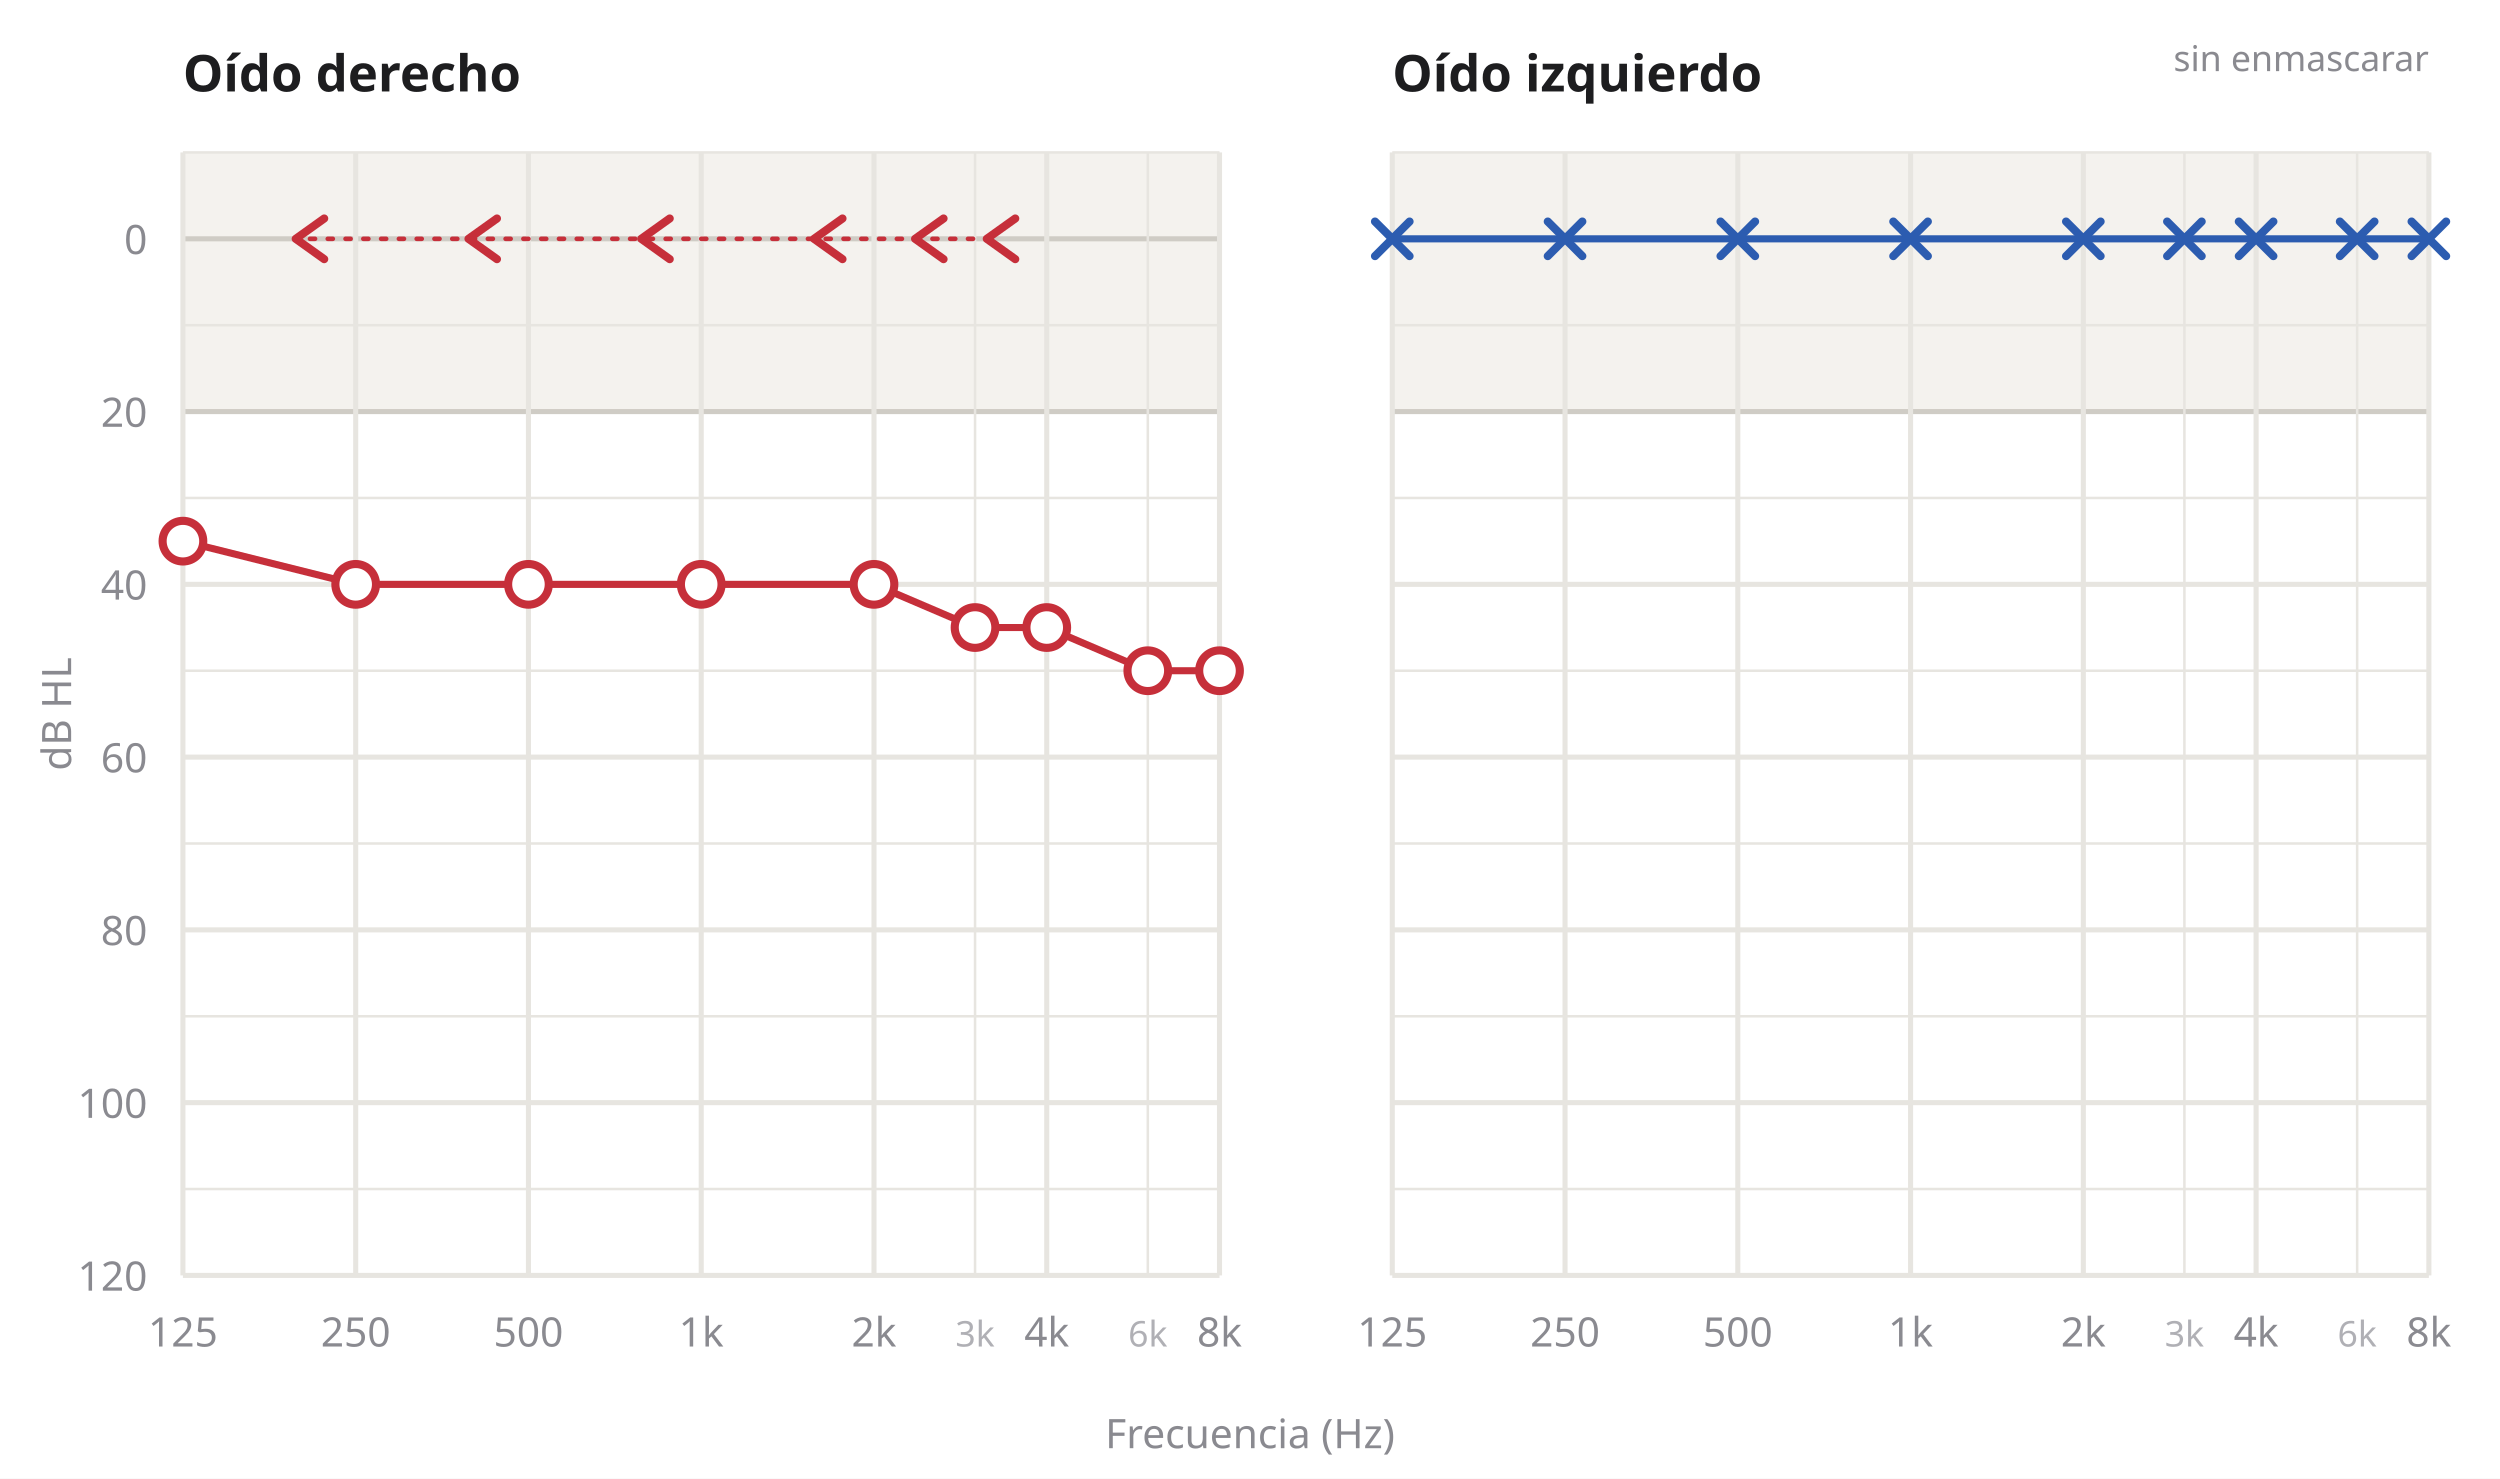
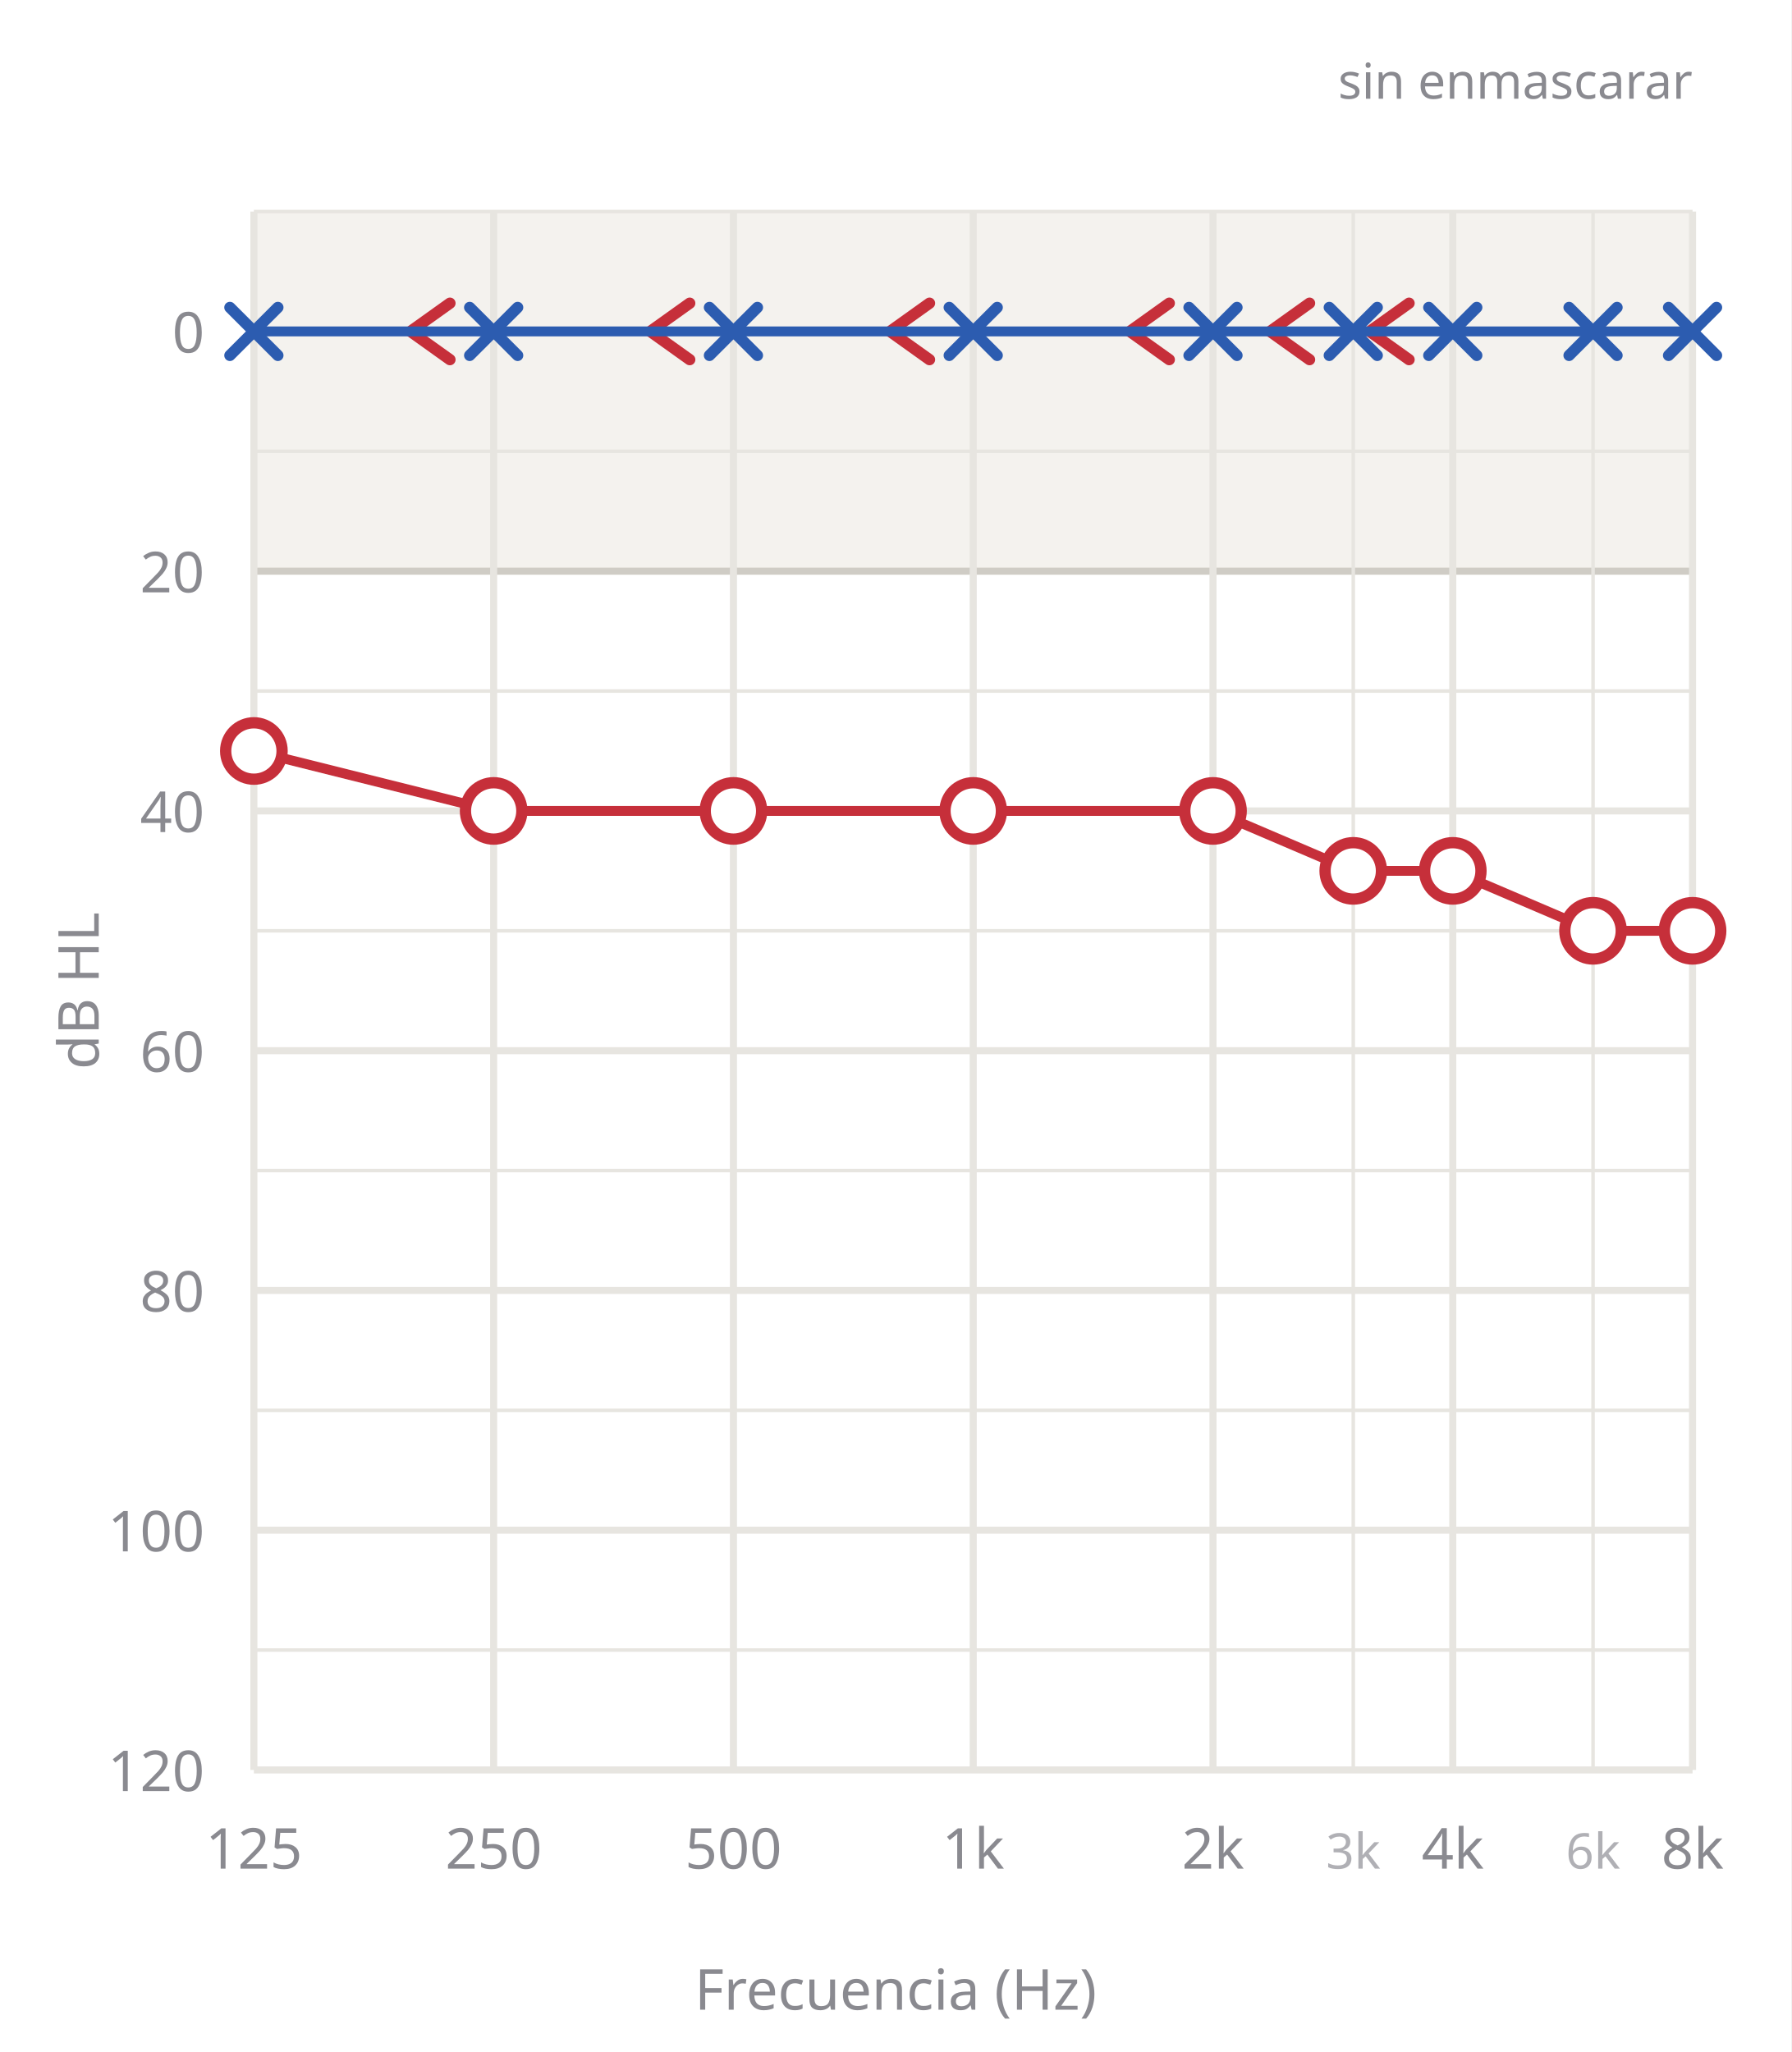
- <svg xmlns="http://www.w3.org/2000/svg" viewBox="0 0 492 291" width="492" height="291" font-family="'Plus Jakarta Sans', sans-serif">
+ <svg xmlns="http://www.w3.org/2000/svg" viewBox="0 0 254 291" width="254" height="291" font-family="'Plus Jakarta Sans', sans-serif">
  <rect width="100%" height="100%" fill="#ffffff" />
  <rect x="36" y="30" width="204" height="51" fill="#f4f2ee" stroke="none" stroke-width="0" />
  <line x1="36" y1="30" x2="240" y2="30" stroke="#e7e5e0" stroke-width="0.5" />
  <line x1="36" y1="47" x2="240" y2="47" stroke="#cfccc5" stroke-width="1" />
  <text x="29" y="50" font-size="8" fill="#8a8a90" text-anchor="end" font-weight="400">0</text>
  <line x1="36" y1="64" x2="240" y2="64" stroke="#e7e5e0" stroke-width="0.5" />
  <line x1="36" y1="81" x2="240" y2="81" stroke="#cfccc5" stroke-width="1" />
  <text x="29" y="84" font-size="8" fill="#8a8a90" text-anchor="end" font-weight="400">20</text>
  <line x1="36" y1="98" x2="240" y2="98" stroke="#e7e5e0" stroke-width="0.5" />
  <line x1="36" y1="115" x2="240" y2="115" stroke="#e7e5e0" stroke-width="1" />
  <text x="29" y="118" font-size="8" fill="#8a8a90" text-anchor="end" font-weight="400">40</text>
  <line x1="36" y1="132" x2="240" y2="132" stroke="#e7e5e0" stroke-width="0.5" />
  <line x1="36" y1="149" x2="240" y2="149" stroke="#e7e5e0" stroke-width="1" />
  <text x="29" y="152" font-size="8" fill="#8a8a90" text-anchor="end" font-weight="400">60</text>
  <line x1="36" y1="166" x2="240" y2="166" stroke="#e7e5e0" stroke-width="0.5" />
  <line x1="36" y1="183" x2="240" y2="183" stroke="#e7e5e0" stroke-width="1" />
  <text x="29" y="186" font-size="8" fill="#8a8a90" text-anchor="end" font-weight="400">80</text>
  <line x1="36" y1="200" x2="240" y2="200" stroke="#e7e5e0" stroke-width="0.5" />
  <line x1="36" y1="217" x2="240" y2="217" stroke="#e7e5e0" stroke-width="1" />
  <text x="29" y="220" font-size="8" fill="#8a8a90" text-anchor="end" font-weight="400">100</text>
  <line x1="36" y1="234" x2="240" y2="234" stroke="#e7e5e0" stroke-width="0.5" />
  <line x1="36" y1="251" x2="240" y2="251" stroke="#e7e5e0" stroke-width="1" />
  <text x="29" y="254" font-size="8" fill="#8a8a90" text-anchor="end" font-weight="400">120</text>
  <line x1="36" y1="30" x2="36" y2="251" stroke="#e7e5e0" stroke-width="1" />
  <text x="36" y="265" font-size="8" fill="#8a8a90" text-anchor="middle" font-weight="400">125</text>
  <line x1="70" y1="30" x2="70" y2="251" stroke="#e7e5e0" stroke-width="1" />
  <text x="70" y="265" font-size="8" fill="#8a8a90" text-anchor="middle" font-weight="400">250</text>
  <line x1="104" y1="30" x2="104" y2="251" stroke="#e7e5e0" stroke-width="1" />
  <text x="104" y="265" font-size="8" fill="#8a8a90" text-anchor="middle" font-weight="400">500</text>
  <line x1="138" y1="30" x2="138" y2="251" stroke="#e7e5e0" stroke-width="1" />
  <text x="138" y="265" font-size="8" fill="#8a8a90" text-anchor="middle" font-weight="400">1k</text>
  <line x1="172" y1="30" x2="172" y2="251" stroke="#e7e5e0" stroke-width="1" />
  <text x="172" y="265" font-size="8" fill="#8a8a90" text-anchor="middle" font-weight="400">2k</text>
  <line x1="191.89" y1="30" x2="191.89" y2="251" stroke="#e7e5e0" stroke-width="0.5" />
  <text x="191.89" y="265" font-size="7" fill="#b0b0b5" text-anchor="middle" font-weight="400">3k</text>
  <line x1="206" y1="30" x2="206" y2="251" stroke="#e7e5e0" stroke-width="1" />
  <text x="206" y="265" font-size="8" fill="#8a8a90" text-anchor="middle" font-weight="400">4k</text>
  <line x1="225.89" y1="30" x2="225.89" y2="251" stroke="#e7e5e0" stroke-width="0.5" />
  <text x="225.89" y="265" font-size="7" fill="#b0b0b5" text-anchor="middle" font-weight="400">6k</text>
  <line x1="240" y1="30" x2="240" y2="251" stroke="#e7e5e0" stroke-width="1" />
  <text x="240" y="265" font-size="8" fill="#8a8a90" text-anchor="middle" font-weight="400">8k</text>
-   <text x="36" y="18" font-size="10" fill="#1d1d1f" text-anchor="start" font-weight="600">Oído derecho</text>
  <path d="M36,106.5 L70,115 L104,115 L138,115 L172,115 L191.89,123.5 L206,123.5 L225.89,132 L240,132" fill="none" stroke="#c62f3a" stroke-width="1.4" stroke-opacity="1.0" stroke-linejoin="round" stroke-linecap="round" />
  <path d="M61,47 L95,47 L129,47 L163,47 L182.89,47 L197,47" fill="none" stroke="#c62f3a" stroke-width="0.9" stroke-opacity="1.0" stroke-linejoin="round" stroke-linecap="round" stroke-dasharray="1 2.5" />
  <circle cx="36" cy="106.5" r="4" fill="#ffffff" stroke="#c62f3a" stroke-width="1.6" />
  <circle cx="70" cy="115" r="4" fill="#ffffff" stroke="#c62f3a" stroke-width="1.6" />
  <circle cx="104" cy="115" r="4" fill="#ffffff" stroke="#c62f3a" stroke-width="1.6" />
  <circle cx="138" cy="115" r="4" fill="#ffffff" stroke="#c62f3a" stroke-width="1.6" />
  <circle cx="172" cy="115" r="4" fill="#ffffff" stroke="#c62f3a" stroke-width="1.6" />
  <circle cx="191.89" cy="123.5" r="4" fill="#ffffff" stroke="#c62f3a" stroke-width="1.6" />
  <circle cx="206" cy="123.5" r="4" fill="#ffffff" stroke="#c62f3a" stroke-width="1.6" />
  <circle cx="225.89" cy="132" r="4" fill="#ffffff" stroke="#c62f3a" stroke-width="1.6" />
  <circle cx="240" cy="132" r="4" fill="#ffffff" stroke="#c62f3a" stroke-width="1.6" />
  <path d="M63.80,43.00 L58.20,47.00 L63.80,51.00" fill="none" stroke="#c62f3a" stroke-width="1.6" stroke-linejoin="round" stroke-linecap="round" />
  <path d="M97.80,43.00 L92.20,47.00 L97.80,51.00" fill="none" stroke="#c62f3a" stroke-width="1.6" stroke-linejoin="round" stroke-linecap="round" />
  <path d="M131.80,43.00 L126.20,47.00 L131.80,51.00" fill="none" stroke="#c62f3a" stroke-width="1.6" stroke-linejoin="round" stroke-linecap="round" />
  <path d="M165.80,43.00 L160.20,47.00 L165.80,51.00" fill="none" stroke="#c62f3a" stroke-width="1.6" stroke-linejoin="round" stroke-linecap="round" />
  <path d="M185.69,43.00 L180.09,47.00 L185.69,51.00" fill="none" stroke="#c62f3a" stroke-width="1.6" stroke-linejoin="round" stroke-linecap="round" />
  <path d="M199.80,43.00 L194.20,47.00 L199.80,51.00" fill="none" stroke="#c62f3a" stroke-width="1.6" stroke-linejoin="round" stroke-linecap="round" />
-   <rect x="274" y="30" width="204" height="51" fill="#f4f2ee" stroke="none" stroke-width="0" />
-   <line x1="274" y1="30" x2="478" y2="30" stroke="#e7e5e0" stroke-width="0.5" />
-   <line x1="274" y1="47" x2="478" y2="47" stroke="#cfccc5" stroke-width="1" />
-   <line x1="274" y1="64" x2="478" y2="64" stroke="#e7e5e0" stroke-width="0.5" />
-   <line x1="274" y1="81" x2="478" y2="81" stroke="#cfccc5" stroke-width="1" />
-   <line x1="274" y1="98" x2="478" y2="98" stroke="#e7e5e0" stroke-width="0.5" />
-   <line x1="274" y1="115" x2="478" y2="115" stroke="#e7e5e0" stroke-width="1" />
-   <line x1="274" y1="132" x2="478" y2="132" stroke="#e7e5e0" stroke-width="0.5" />
-   <line x1="274" y1="149" x2="478" y2="149" stroke="#e7e5e0" stroke-width="1" />
-   <line x1="274" y1="166" x2="478" y2="166" stroke="#e7e5e0" stroke-width="0.5" />
-   <line x1="274" y1="183" x2="478" y2="183" stroke="#e7e5e0" stroke-width="1" />
-   <line x1="274" y1="200" x2="478" y2="200" stroke="#e7e5e0" stroke-width="0.5" />
-   <line x1="274" y1="217" x2="478" y2="217" stroke="#e7e5e0" stroke-width="1" />
-   <line x1="274" y1="234" x2="478" y2="234" stroke="#e7e5e0" stroke-width="0.5" />
-   <line x1="274" y1="251" x2="478" y2="251" stroke="#e7e5e0" stroke-width="1" />
-   <line x1="274" y1="30" x2="274" y2="251" stroke="#e7e5e0" stroke-width="1" />
-   <text x="274" y="265" font-size="8" fill="#8a8a90" text-anchor="middle" font-weight="400">125</text>
-   <line x1="308" y1="30" x2="308" y2="251" stroke="#e7e5e0" stroke-width="1" />
-   <text x="308" y="265" font-size="8" fill="#8a8a90" text-anchor="middle" font-weight="400">250</text>
-   <line x1="342" y1="30" x2="342" y2="251" stroke="#e7e5e0" stroke-width="1" />
-   <text x="342" y="265" font-size="8" fill="#8a8a90" text-anchor="middle" font-weight="400">500</text>
-   <line x1="376" y1="30" x2="376" y2="251" stroke="#e7e5e0" stroke-width="1" />
-   <text x="376" y="265" font-size="8" fill="#8a8a90" text-anchor="middle" font-weight="400">1k</text>
-   <line x1="410" y1="30" x2="410" y2="251" stroke="#e7e5e0" stroke-width="1" />
-   <text x="410" y="265" font-size="8" fill="#8a8a90" text-anchor="middle" font-weight="400">2k</text>
-   <line x1="429.89" y1="30" x2="429.89" y2="251" stroke="#e7e5e0" stroke-width="0.5" />
-   <text x="429.89" y="265" font-size="7" fill="#b0b0b5" text-anchor="middle" font-weight="400">3k</text>
-   <line x1="444" y1="30" x2="444" y2="251" stroke="#e7e5e0" stroke-width="1" />
-   <text x="444" y="265" font-size="8" fill="#8a8a90" text-anchor="middle" font-weight="400">4k</text>
-   <line x1="463.89" y1="30" x2="463.89" y2="251" stroke="#e7e5e0" stroke-width="0.5" />
-   <text x="463.89" y="265" font-size="7" fill="#b0b0b5" text-anchor="middle" font-weight="400">6k</text>
-   <line x1="478" y1="30" x2="478" y2="251" stroke="#e7e5e0" stroke-width="1" />
-   <text x="478" y="265" font-size="8" fill="#8a8a90" text-anchor="middle" font-weight="400">8k</text>
-   <text x="274" y="18" font-size="10" fill="#1d1d1f" text-anchor="start" font-weight="600">Oído izquierdo</text>
-   <path d="M274,47 L308,47 L342,47 L376,47 L410,47 L429.89,47 L444,47 L463.89,47 L478,47" fill="none" stroke="#2c5cb0" stroke-width="1.4" stroke-opacity="1.0" stroke-linejoin="round" stroke-linecap="round" />
-   <path d="M270.60,43.60 L277.40,50.40 M270.60,50.40 L277.40,43.60" fill="none" stroke="#2c5cb0" stroke-width="1.6" stroke-linejoin="round" stroke-linecap="round" />
-   <path d="M304.60,43.60 L311.40,50.40 M304.60,50.40 L311.40,43.60" fill="none" stroke="#2c5cb0" stroke-width="1.6" stroke-linejoin="round" stroke-linecap="round" />
-   <path d="M338.60,43.60 L345.40,50.40 M338.60,50.40 L345.40,43.60" fill="none" stroke="#2c5cb0" stroke-width="1.6" stroke-linejoin="round" stroke-linecap="round" />
-   <path d="M372.60,43.60 L379.40,50.40 M372.60,50.40 L379.40,43.60" fill="none" stroke="#2c5cb0" stroke-width="1.6" stroke-linejoin="round" stroke-linecap="round" />
-   <path d="M406.60,43.60 L413.40,50.40 M406.60,50.40 L413.40,43.60" fill="none" stroke="#2c5cb0" stroke-width="1.6" stroke-linejoin="round" stroke-linecap="round" />
-   <path d="M426.49,43.60 L433.29,50.40 M426.49,50.40 L433.29,43.60" fill="none" stroke="#2c5cb0" stroke-width="1.6" stroke-linejoin="round" stroke-linecap="round" />
-   <path d="M440.60,43.60 L447.40,50.40 M440.60,50.40 L447.40,43.60" fill="none" stroke="#2c5cb0" stroke-width="1.6" stroke-linejoin="round" stroke-linecap="round" />
-   <path d="M460.49,43.60 L467.29,50.40 M460.49,50.40 L467.29,43.60" fill="none" stroke="#2c5cb0" stroke-width="1.6" stroke-linejoin="round" stroke-linecap="round" />
-   <path d="M474.60,43.60 L481.40,50.40 M474.60,50.40 L481.40,43.60" fill="none" stroke="#2c5cb0" stroke-width="1.6" stroke-linejoin="round" stroke-linecap="round" />
-   <text x="478" y="14" font-size="7" fill="#8a8a90" text-anchor="end" font-weight="400">sin enmascarar</text>
+   <path d="M36,47 L70,47 L104,47 L138,47 L172,47 L191.89,47 L206,47 L225.89,47 L240,47" fill="none" stroke="#2c5cb0" stroke-width="1.4" stroke-opacity="1.0" stroke-linejoin="round" stroke-linecap="round" />
+   <path d="M32.60,43.60 L39.40,50.40 M32.60,50.40 L39.40,43.60" fill="none" stroke="#2c5cb0" stroke-width="1.6" stroke-linejoin="round" stroke-linecap="round" />
+   <path d="M66.60,43.60 L73.40,50.40 M66.60,50.40 L73.40,43.60" fill="none" stroke="#2c5cb0" stroke-width="1.6" stroke-linejoin="round" stroke-linecap="round" />
+   <path d="M100.60,43.60 L107.40,50.40 M100.60,50.40 L107.40,43.60" fill="none" stroke="#2c5cb0" stroke-width="1.6" stroke-linejoin="round" stroke-linecap="round" />
+   <path d="M134.60,43.60 L141.40,50.40 M134.60,50.40 L141.40,43.60" fill="none" stroke="#2c5cb0" stroke-width="1.6" stroke-linejoin="round" stroke-linecap="round" />
+   <path d="M168.60,43.60 L175.40,50.40 M168.60,50.40 L175.40,43.60" fill="none" stroke="#2c5cb0" stroke-width="1.6" stroke-linejoin="round" stroke-linecap="round" />
+   <path d="M188.49,43.60 L195.29,50.40 M188.49,50.40 L195.29,43.60" fill="none" stroke="#2c5cb0" stroke-width="1.6" stroke-linejoin="round" stroke-linecap="round" />
+   <path d="M202.60,43.60 L209.40,50.40 M202.60,50.40 L209.40,43.60" fill="none" stroke="#2c5cb0" stroke-width="1.6" stroke-linejoin="round" stroke-linecap="round" />
+   <path d="M222.49,43.60 L229.29,50.40 M222.49,50.40 L229.29,43.60" fill="none" stroke="#2c5cb0" stroke-width="1.6" stroke-linejoin="round" stroke-linecap="round" />
+   <path d="M236.60,43.60 L243.40,50.40 M236.60,50.40 L243.40,43.60" fill="none" stroke="#2c5cb0" stroke-width="1.6" stroke-linejoin="round" stroke-linecap="round" />
+   <text x="240" y="14" font-size="7" fill="#8a8a90" text-anchor="end" font-weight="400">sin enmascarar</text>
  <text x="14" y="140.5" font-size="8" fill="#8a8a90" text-anchor="middle" font-weight="400" transform="rotate(-90 14 140.5)">dB HL</text>
-   <text x="246" y="285" font-size="8" fill="#8a8a90" text-anchor="middle" font-weight="400">Frecuencia (Hz)</text>
+   <text x="127" y="285" font-size="8" fill="#8a8a90" text-anchor="middle" font-weight="400">Frecuencia (Hz)</text>
</svg>
